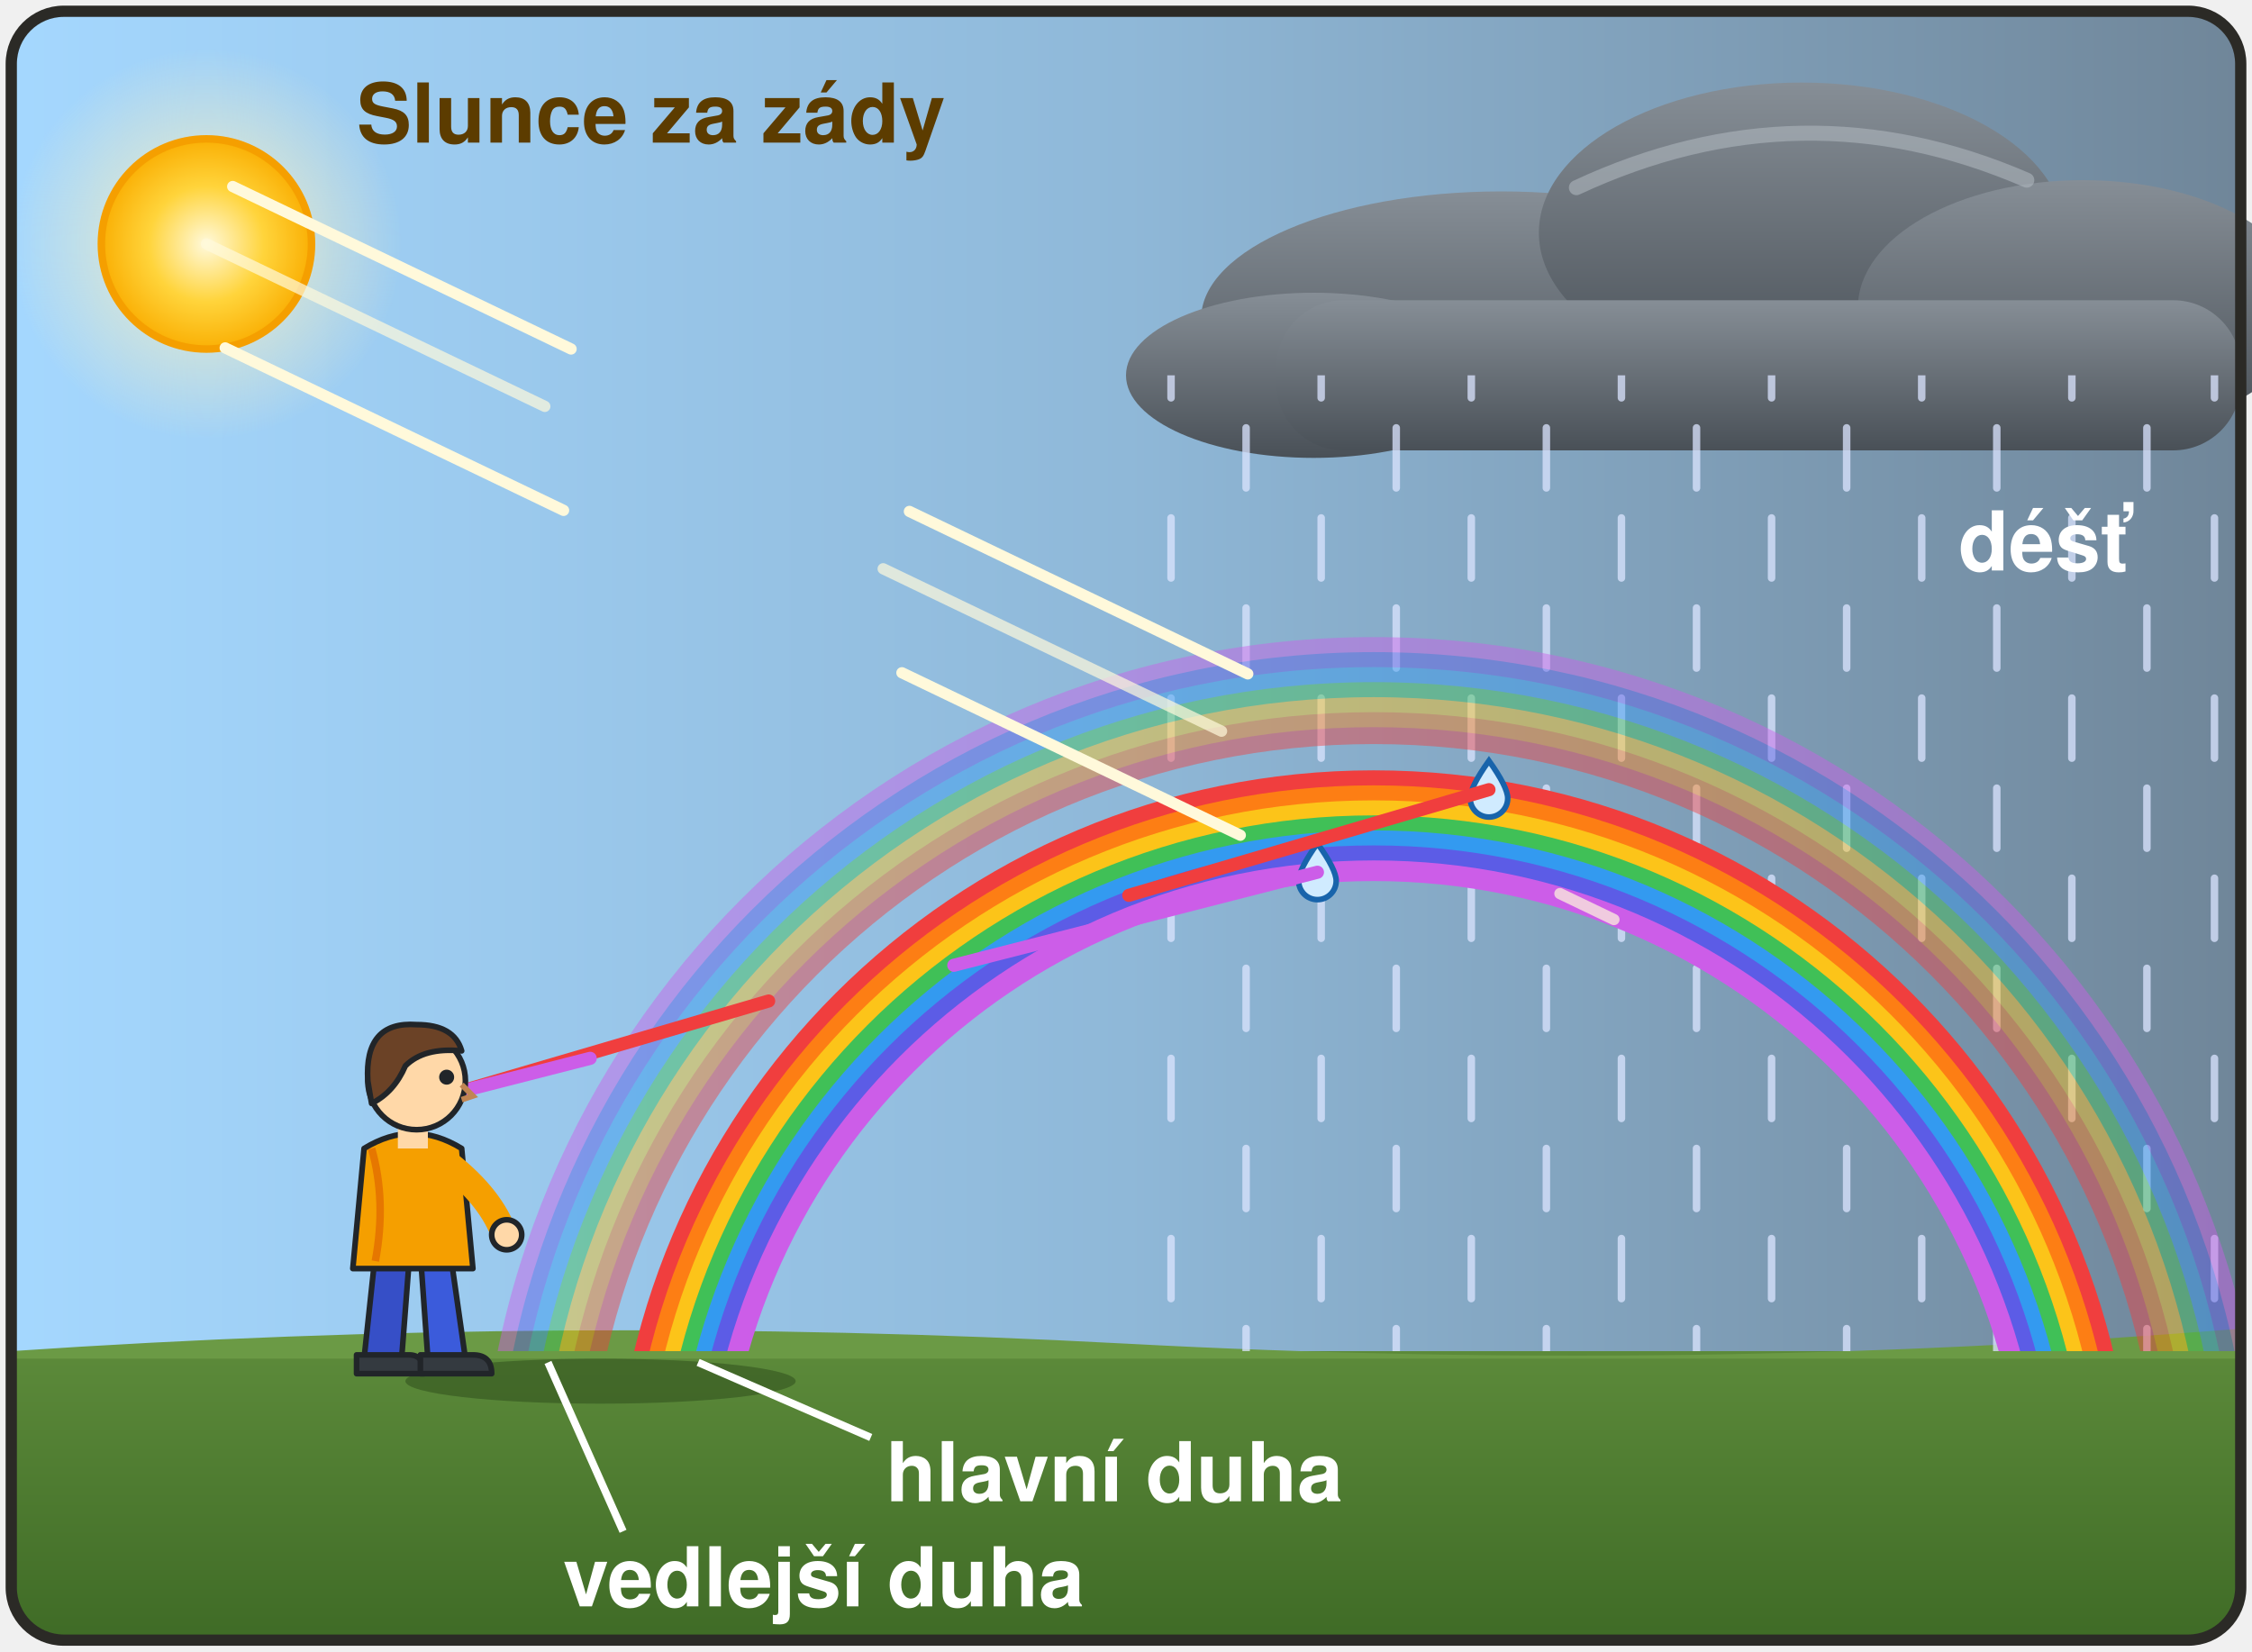
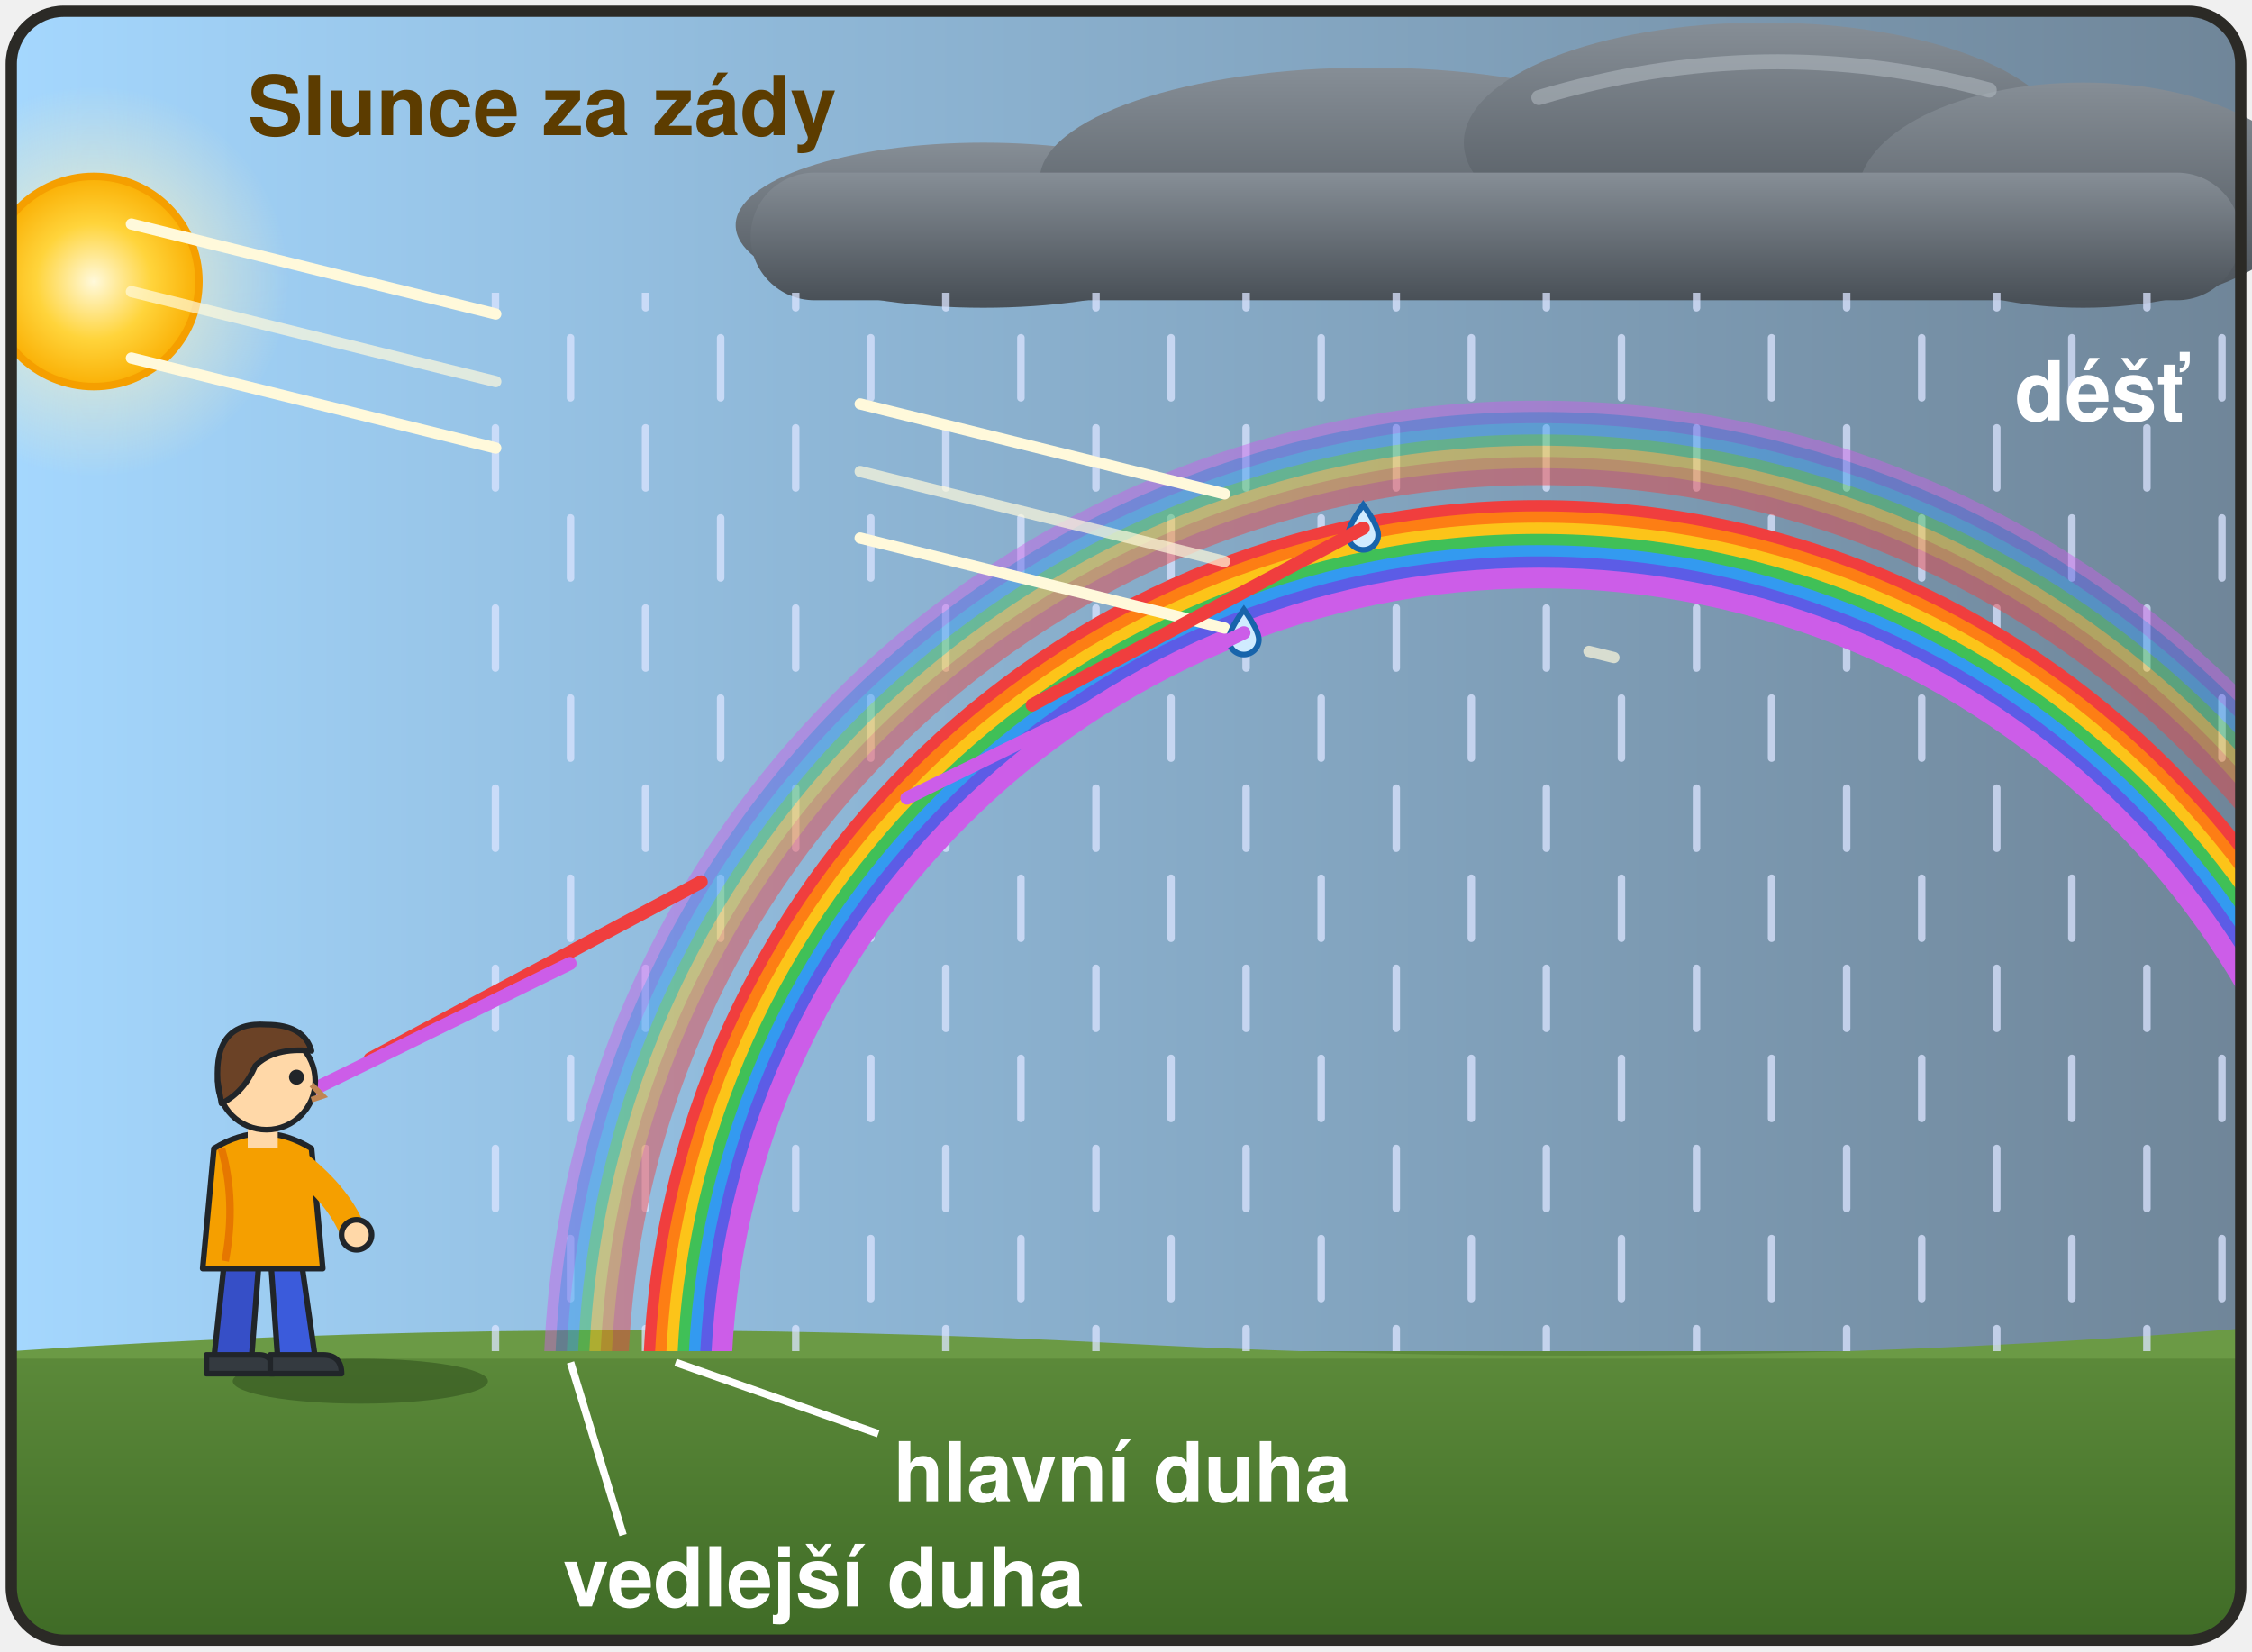
<svg xmlns="http://www.w3.org/2000/svg" viewBox="0 0 600 440" font-family="'Segoe UI', Helvetica, Arial, sans-serif" role="img" aria-label="Jak vidíme duhu: pozorovatel má Slunce za zády a před sebou déšť. Sluneční paprsky dopadají na dešťové kapky, v nich se lámou, odrážejí a rozkládají a barevné paprsky se vracejí k oku pozorovatele. Červenou vidí z výše položené kapky, fialovou z níže položené. Hlavní duha má červenou nahoře a fialovou dole, nad ní je slabší vedlejší duha s opačným pořadím barev. Animace: paprsky ze Slunce doletí ke kapkám, barevné paprsky k oku, pak se objeví hlavní a nakonec vedlejší duha.">
  <style>
/* Animace (12 s, smyčka) podle předlohy (PDF lekce 28, str. 8 dole — pozorovatel 9, kapky 10 a 11, duhy 3 a 5;
   str. 5–6 fotografie duhy a dvojité duhy):
   sluneční paprsky doletí ke kapkám (5–22 %), kapky se rozsvítí (22–25 %), barevné paprsky k oku (25–42 %),
   hlavní duha (42–52 %), vedlejší duha (55–65 %), paprsky a duhy zmizí (92–98 %). Déšť padá stále.
   Bez animace (prefers-reduced-motion) = koncový stav: atributy níže ukazují vše. */
.sl, .cl { stroke-dasharray: 100; }
.sl { animation: sl 12s linear infinite; }
.kp { animation: kp 12s linear infinite; }
.cl { animation: cl 12s linear infinite; }
.hd { animation: hd 12s linear infinite; }
.vd { animation: vd 12s linear infinite; }
.celek { animation: celek 12s linear infinite; }
.dest { animation: dest 0.7s linear infinite; }
@keyframes sl { 0%, 5% { stroke-dashoffset: 100; } 22%, 100% { stroke-dashoffset: 0; } }
@keyframes kp { 0%, 22% { opacity: 0; } 25%, 100% { opacity: 1; } }
@keyframes cl { 0%, 25% { stroke-dashoffset: 100; } 42%, 100% { stroke-dashoffset: 0; } }
@keyframes hd { 0%, 42% { opacity: 0; } 52%, 100% { opacity: 1; } }
@keyframes vd { 0%, 55% { opacity: 0; } 65%, 100% { opacity: 1; } }
@keyframes celek { 0%, 92% { opacity: 1; } 98%, 100% { opacity: 0; } }
@keyframes dest { from { transform: translate(0, 0); } to { transform: translate(0, 48px); } }
@media (prefers-reduced-motion: reduce) { .sl, .kp, .cl, .hd, .vd, .celek, .dest { animation: none; } }
</style>
  <defs>
    <linearGradient id="r4nebe" x1="0" y1="0" x2="1" y2="0">
      <stop offset="0" stop-color="#a5d8ff" />
-       <stop offset="0.5" stop-color="#8fb8d8" />
+       <stop offset="0.35" stop-color="#8fb8d8" />
      <stop offset="1" stop-color="#6f8598" />
    </linearGradient>
    <linearGradient id="r4trava" x1="0" y1="0" x2="0" y2="1">
      <stop offset="0" stop-color="#5c8a3a" />
      <stop offset="1" stop-color="#3f6b26" />
    </linearGradient>
    <radialGradient id="r4slunce" cx="0.5" cy="0.5" r="0.5">
      <stop offset="0" stop-color="#fff9db" />
      <stop offset="0.55" stop-color="#ffd43b" />
      <stop offset="1" stop-color="#fab005" />
    </radialGradient>
    <radialGradient id="r4zare" cx="0.5" cy="0.5" r="0.5">
      <stop offset="0" stop-color="#fff3bf" stop-opacity="0.9" />
      <stop offset="1" stop-color="#fff3bf" stop-opacity="0" />
    </radialGradient>
    <linearGradient id="r4mrak" x1="0" y1="0" x2="0" y2="1">
      <stop offset="0" stop-color="#868e96" />
      <stop offset="1" stop-color="#495057" />
    </linearGradient>
+     <clipPath id="r4ram">
+       <rect x="3" y="3" width="594" height="434" rx="14" />
+     </clipPath>
    <clipPath id="r4nad">
      <rect x="3" y="3" width="594" height="357" />
    </clipPath>
    <clipPath id="r4destclip">
-       <rect x="300" y="100" width="297" height="260" />
+       <rect x="128" y="78" width="469" height="282" />
    </clipPath>
  </defs>
  <rect x="3" y="3" width="594" height="434" rx="14" fill="url(#r4nebe)" />
  <path d="M3,360 H597 V423 Q597,437 583,437 H17 Q3,437 3,423 Z" fill="url(#r4trava)" />
  <path d="M3,360 Q150,350 300,358 T597,354 L597,362 L3,362 Z" fill="#6b9a45" />
-   <circle cx="55" cy="65" r="52" fill="url(#r4zare)" />
-   <circle cx="55" cy="65" r="28" fill="url(#r4slunce)" stroke="#f59f00" stroke-width="2" />
-   <text x="95" y="38" font-size="22" font-weight="bold" fill="#5c3c00">Slunce za zády</text>
+   <g clip-path="url(#r4ram)">
+     <circle cx="25" cy="75" r="52" fill="url(#r4zare)" />
+     <circle cx="25" cy="75" r="28" fill="url(#r4slunce)" stroke="#f59f00" stroke-width="2" />
+   </g>
+   <text x="66" y="36" font-size="22" font-weight="bold" fill="#5c3c00">Slunce za zády</text>
  <g fill="url(#r4mrak)">
-     <ellipse cx="400" cy="85" rx="80" ry="34" />
-     <ellipse cx="480" cy="62" rx="70" ry="40" />
-     <ellipse cx="555" cy="82" rx="60" ry="34" />
-     <ellipse cx="350" cy="100" rx="50" ry="22" />
-     <rect x="340" y="80" width="257" height="40" rx="18" />
+     <ellipse cx="262" cy="60" rx="66" ry="22" />
+     <ellipse cx="365" cy="48" rx="88" ry="30" />
+     <ellipse cx="470" cy="38" rx="80" ry="32" />
+     <ellipse cx="555" cy="52" rx="60" ry="30" />
+     <rect x="200" y="46" width="397" height="34" rx="17" />
  </g>
-   <path d="M420,50 Q480,22 540,48" fill="none" stroke="#adb5bd" stroke-width="4" opacity="0.6" stroke-linecap="round" />
+   <path d="M410,26 Q470,8 530,24" fill="none" stroke="#adb5bd" stroke-width="4" opacity="0.6" stroke-linecap="round" />
  <g clip-path="url(#r4destclip)">
-     <path class="dest" d="M312,42v16M332,66v16M352,42v16M372,66v16M392,42v16M412,66v16M432,42v16M452,66v16M472,42v16M492,66v16M512,42v16M532,66v16M552,42v16M572,66v16M590,42v16M312,90v16M312,138v16M312,186v16M312,234v16M312,282v16M312,330v16M332,114v16M332,162v16M332,210v16M332,258v16M332,306v16M332,354v16M352,90v16M352,138v16M352,186v16M352,234v16M352,282v16M352,330v16M372,114v16M372,162v16M372,210v16M372,258v16M372,306v16M372,354v16M392,90v16M392,138v16M392,186v16M392,234v16M392,282v16M392,330v16M412,114v16M412,162v16M412,210v16M412,258v16M412,306v16M412,354v16M432,90v16M432,138v16M432,186v16M432,234v16M432,282v16M432,330v16M452,114v16M452,162v16M452,210v16M452,258v16M452,306v16M452,354v16M472,90v16M472,138v16M472,186v16M472,234v16M472,282v16M472,330v16M492,114v16M492,162v16M492,210v16M492,258v16M492,306v16M492,354v16M512,90v16M512,138v16M512,186v16M512,234v16M512,282v16M512,330v16M532,114v16M532,162v16M532,210v16M532,258v16M532,306v16M532,354v16M552,90v16M552,138v16M552,186v16M552,234v16M552,282v16M552,330v16M572,114v16M572,162v16M572,210v16M572,258v16M572,306v16M572,354v16M590,90v16M590,138v16M590,186v16M590,234v16M590,282v16M590,330v16" stroke="#dbe4ff" stroke-width="2" stroke-linecap="round" opacity="0.75" />
+     <path class="dest" d="M132,66v16M132,114v16M132,162v16M132,210v16M132,258v16M132,306v16M132,354v16M152,42v16M152,90v16M152,138v16M152,186v16M152,234v16M152,282v16M152,330v16M172,66v16M172,114v16M172,162v16M172,210v16M172,258v16M172,306v16M172,354v16M192,42v16M192,90v16M192,138v16M192,186v16M192,234v16M192,282v16M192,330v16M212,66v16M212,114v16M212,162v16M212,210v16M212,258v16M212,306v16M212,354v16M232,42v16M232,90v16M232,138v16M232,186v16M232,234v16M232,282v16M232,330v16M252,66v16M252,114v16M252,162v16M252,210v16M252,258v16M252,306v16M252,354v16M272,42v16M272,90v16M272,138v16M272,186v16M272,234v16M272,282v16M272,330v16M292,66v16M292,114v16M292,162v16M292,210v16M292,258v16M292,306v16M292,354v16M312,42v16M312,90v16M312,138v16M312,186v16M312,234v16M312,282v16M312,330v16M332,66v16M332,114v16M332,162v16M332,210v16M332,258v16M332,306v16M332,354v16M352,42v16M352,90v16M352,138v16M352,186v16M352,234v16M352,282v16M352,330v16M372,66v16M372,114v16M372,162v16M372,210v16M372,258v16M372,306v16M372,354v16M392,42v16M392,90v16M392,138v16M392,186v16M392,234v16M392,282v16M392,330v16M412,66v16M412,114v16M412,162v16M412,210v16M412,258v16M412,306v16M412,354v16M432,42v16M432,90v16M432,138v16M432,186v16M432,234v16M432,282v16M432,330v16M452,66v16M452,114v16M452,162v16M452,210v16M452,258v16M452,306v16M452,354v16M472,42v16M472,90v16M472,138v16M472,186v16M472,234v16M472,282v16M472,330v16M492,66v16M492,114v16M492,162v16M492,210v16M492,258v16M492,306v16M492,354v16M512,42v16M512,90v16M512,138v16M512,186v16M512,234v16M512,282v16M512,330v16M532,66v16M532,114v16M532,162v16M532,210v16M532,258v16M532,306v16M532,354v16M552,42v16M552,90v16M552,138v16M552,186v16M552,234v16M552,282v16M552,330v16M572,66v16M572,114v16M572,162v16M572,210v16M572,258v16M572,306v16M572,354v16M592,42v16M592,90v16M592,138v16M592,186v16M592,234v16M592,282v16M592,330v16" stroke="#dbe4ff" stroke-width="2" stroke-linecap="round" opacity="0.75" />
  </g>
-   <text x="545" y="152" font-size="22" font-weight="bold" fill="#ffffff" text-anchor="middle">déšť</text>
+   <text x="560" y="112" font-size="22" font-weight="bold" fill="#ffffff" text-anchor="middle">déšť</text>
  <g class="celek">
    <g clip-path="url(#r4nad)" fill="none" stroke-width="5.5">
      <g class="vd">
        <g opacity="0.45" stroke-width="4.5">
-           <path d="M130,408 A236,236 0 0 1 602,408" stroke="#cc5de8" />
-           <path d="M134,408 A232,232 0 0 1 598,408" stroke="#5c5ce6" />
-           <path d="M138,408 A228,228 0 0 1 594,408" stroke="#339af0" />
-           <path d="M142,408 A224,224 0 0 1 590,408" stroke="#40c057" />
-           <path d="M146,408 A220,220 0 0 1 586,408" stroke="#fcc419" />
-           <path d="M150,408 A216,216 0 0 1 582,408" stroke="#fd7e14" />
-           <path d="M154,408 A212,212 0 0 1 578,408" stroke="#f03e3e" />
+           <path d="M147,372 A263,263 0 0 1 673,372" stroke="#cc5de8" />
+           <path d="M150,372 A260,260 0 0 1 670,372" stroke="#5c5ce6" />
+           <path d="M153,372 A257,257 0 0 1 667,372" stroke="#339af0" />
+           <path d="M156,372 A254,254 0 0 1 664,372" stroke="#40c057" />
+           <path d="M159,372 A251,251 0 0 1 661,372" stroke="#fcc419" />
+           <path d="M162,372 A248,248 0 0 1 658,372" stroke="#fd7e14" />
+           <path d="M165,372 A245,245 0 0 1 655,372" stroke="#f03e3e" />
        </g>
      </g>
      <g class="hd">
-         <path d="M166,408 A200,200 0 0 1 566,408" stroke="#f03e3e" />
-         <path d="M170,408 A196,196 0 0 1 562,408" stroke="#fd7e14" />
-         <path d="M174,408 A192,192 0 0 1 558,408" stroke="#fcc419" />
-         <path d="M178,408 A188,188 0 0 1 554,408" stroke="#40c057" />
-         <path d="M182,408 A184,184 0 0 1 550,408" stroke="#339af0" />
-         <path d="M186,408 A180,180 0 0 1 546,408" stroke="#5c5ce6" />
-         <path d="M190,408 A176,176 0 0 1 542,408" stroke="#cc5de8" />
+         <path d="M174,372 A236,236 0 0 1 646,372" stroke="#f03e3e" />
+         <path d="M177,372 A233,233 0 0 1 643,372" stroke="#fd7e14" />
+         <path d="M180,372 A230,230 0 0 1 640,372" stroke="#fcc419" />
+         <path d="M183,372 A227,227 0 0 1 637,372" stroke="#40c057" />
+         <path d="M186,372 A224,224 0 0 1 634,372" stroke="#339af0" />
+         <path d="M189,372 A221,221 0 0 1 631,372" stroke="#5c5ce6" />
+         <path d="M192,372 A218,218 0 0 1 628,372" stroke="#cc5de8" />
      </g>
    </g>
    <g stroke="#fff9db" stroke-width="3" stroke-linecap="round">
-       <line x1="62" y1="49.7" x2="396.7" y2="210.4" pathLength="100" class="sl" />
-       <line x1="55" y1="65" x2="430" y2="245" pathLength="100" class="sl" opacity="0.7" />
-       <line x1="60" y1="92.7" x2="351" y2="232.4" pathLength="100" class="sl" />
+       <line x1="35" y1="59.7" x2="363.2" y2="140.7" pathLength="100" class="sl" />
+       <line x1="35" y1="77.7" x2="430" y2="175.2" pathLength="100" class="sl" opacity="0.7" />
+       <line x1="35" y1="95.4" x2="331.4" y2="168.6" pathLength="100" class="sl" />
    </g>
    <g class="kp" stroke="#1864ab" stroke-width="1.5">
-       <path d="M396.7,202.7 Q401.7,209.7 401.7,212.7 A5,5 0 0 1 391.7,212.7 Q391.7,209.7 396.7,202.7 Z" fill="#d0ebff" />
-       <path d="M351,224.7 Q356,231.7 356,234.7 A5,5 0 0 1 346,234.7 Q346,231.7 351,224.7 Z" fill="#d0ebff" />
+       <path d="M363.2,134.5 Q367.2,140.1 367.2,142.5 A4,4 0 0 1 359.2,142.5 Q359.2,140.1 363.2,134.5 Z" fill="#d0ebff" />
+       <path d="M331.4,162.4 Q335.4,168 335.4,170.4 A4,4 0 0 1 327.4,170.4 Q327.4,168 331.4,162.4 Z" fill="#d0ebff" />
    </g>
    <g stroke-width="3.5" stroke-linecap="round">
-       <line x1="396.7" y1="210.4" x2="122" y2="291" stroke="#f03e3e" pathLength="100" class="cl" />
-       <line x1="351" y1="232.4" x2="122" y2="291" stroke="#cc5de8" pathLength="100" class="cl" />
+       <line x1="363.2" y1="140.7" x2="82" y2="291" stroke="#f03e3e" pathLength="100" class="cl" />
+       <line x1="331.4" y1="168.6" x2="82" y2="291" stroke="#cc5de8" pathLength="100" class="cl" />
    </g>
  </g>
-   <ellipse cx="160" cy="368" rx="52" ry="6" fill="#2b4a1a" opacity="0.5" />
-   <g stroke="#212529" stroke-width="1.5" stroke-linejoin="round">
-     <path d="M100,334 L97,362 L107,362 L109,336 Z" fill="#364fc7" />
-     <path d="M112,334 L114,362 L124,362 L120,334 Z" fill="#3b5bdb" />
-     <path d="M95,361 h14 q4,0 4,5 h-18 Z" fill="#343a40" />
-     <path d="M112,361 h14 q5,0 5,5 h-19 Z" fill="#343a40" />
-     <path d="M97,306 Q110,298 123,306 L126,338 L94,338 Z" fill="#f59f00" />
-     <path d="M99,306 Q103,320 100,336" fill="none" stroke="#e67700" stroke-width="2" />
-     <path d="M118,309 Q130,318 134,328" fill="none" stroke="#f59f00" stroke-width="7" stroke-linecap="round" />
-     <circle cx="135" cy="329" r="4" fill="#ffd8a8" />
-     <rect x="106" y="298" width="8" height="8" fill="#ffd8a8" stroke="none" />
-     <circle cx="111" cy="288" r="13" fill="#ffd8a8" />
-     <path d="M98,288 Q97,272 111,273 Q121,273 123,280 Q113,279 108,284 Q105,291 99,294 Z" fill="#6b4226" />
+   <ellipse cx="96" cy="368" rx="34" ry="6" fill="#2b4a1a" opacity="0.5" />
+   <g transform="translate(-40 0)">
+     <g stroke="#212529" stroke-width="1.5" stroke-linejoin="round">
+       <path d="M100,334 L97,362 L107,362 L109,336 Z" fill="#364fc7" />
+       <path d="M112,334 L114,362 L124,362 L120,334 Z" fill="#3b5bdb" />
+       <path d="M95,361 h14 q4,0 4,5 h-18 Z" fill="#343a40" />
+       <path d="M112,361 h14 q5,0 5,5 h-19 Z" fill="#343a40" />
+       <path d="M97,306 Q110,298 123,306 L126,338 L94,338 Z" fill="#f59f00" />
+       <path d="M99,306 Q103,320 100,336" fill="none" stroke="#e67700" stroke-width="2" />
+       <path d="M118,309 Q130,318 134,328" fill="none" stroke="#f59f00" stroke-width="7" stroke-linecap="round" />
+       <circle cx="135" cy="329" r="4" fill="#ffd8a8" />
+       <rect x="106" y="298" width="8" height="8" fill="#ffd8a8" stroke="none" />
+       <circle cx="111" cy="288" r="13" fill="#ffd8a8" />
+       <path d="M98,288 Q97,272 111,273 Q121,273 123,280 Q113,279 108,284 Q105,291 99,294 Z" fill="#6b4226" />
+     </g>
+     <circle cx="119" cy="287" r="2" fill="#212529" />
+     <path d="M123,289 l3,3 l-3,1" fill="none" stroke="#c08552" stroke-width="1.5" />
  </g>
-   <circle cx="119" cy="287" r="2" fill="#212529" />
-   <path d="M123,289 l3,3 l-3,1" fill="none" stroke="#c08552" stroke-width="1.5" />
  <g class="hd">
-     <line x1="232" y1="383" x2="186" y2="363" stroke="#ffffff" stroke-width="2" />
-     <text x="236" y="400" font-size="22" font-weight="bold" fill="#ffffff">hlavní duha</text>
+     <line x1="234" y1="382" x2="180" y2="363" stroke="#ffffff" stroke-width="2" />
+     <text x="238" y="400" font-size="22" font-weight="bold" fill="#ffffff">hlavní duha</text>
  </g>
  <g class="vd">
-     <line x1="166" y1="408" x2="146" y2="363" stroke="#ffffff" stroke-width="2" />
+     <line x1="166" y1="409" x2="152" y2="363" stroke="#ffffff" stroke-width="2" />
    <text x="150" y="428" font-size="22" font-weight="bold" fill="#ffffff">vedlejší duha</text>
  </g>
  <rect x="3" y="3" width="594" height="434" rx="14" fill="none" stroke="#2b2a26" stroke-width="3" />
</svg>
